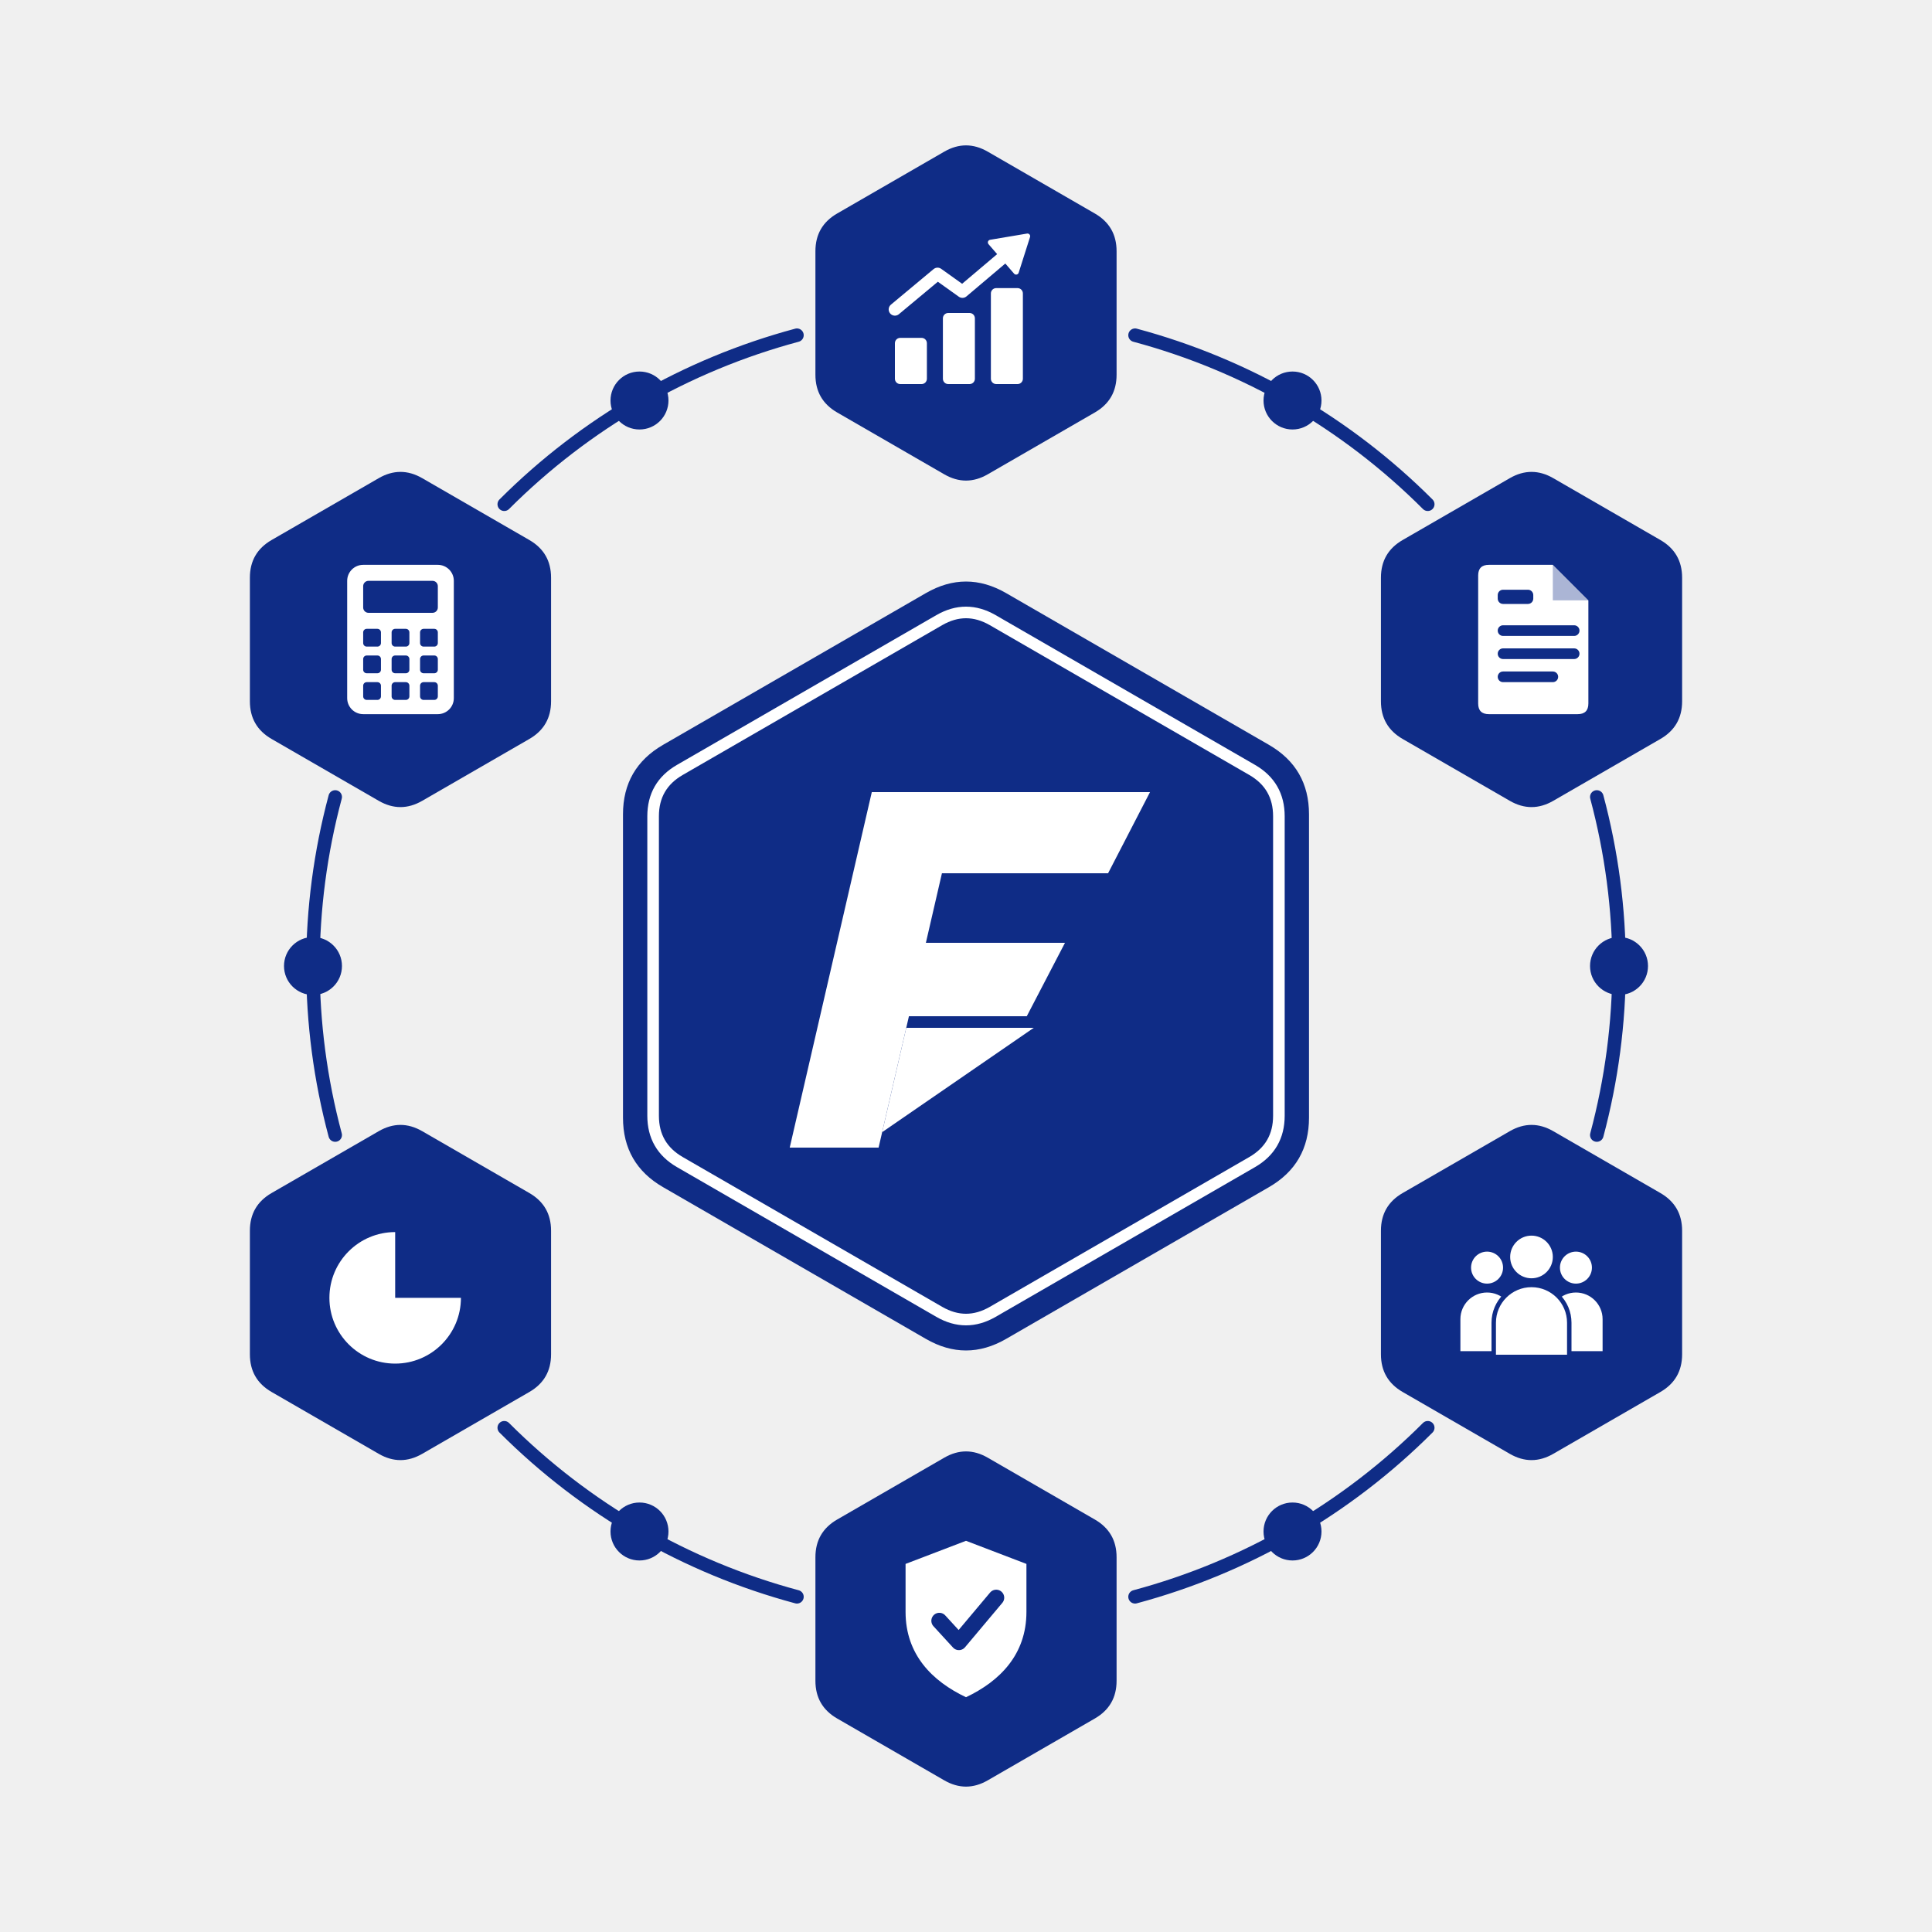
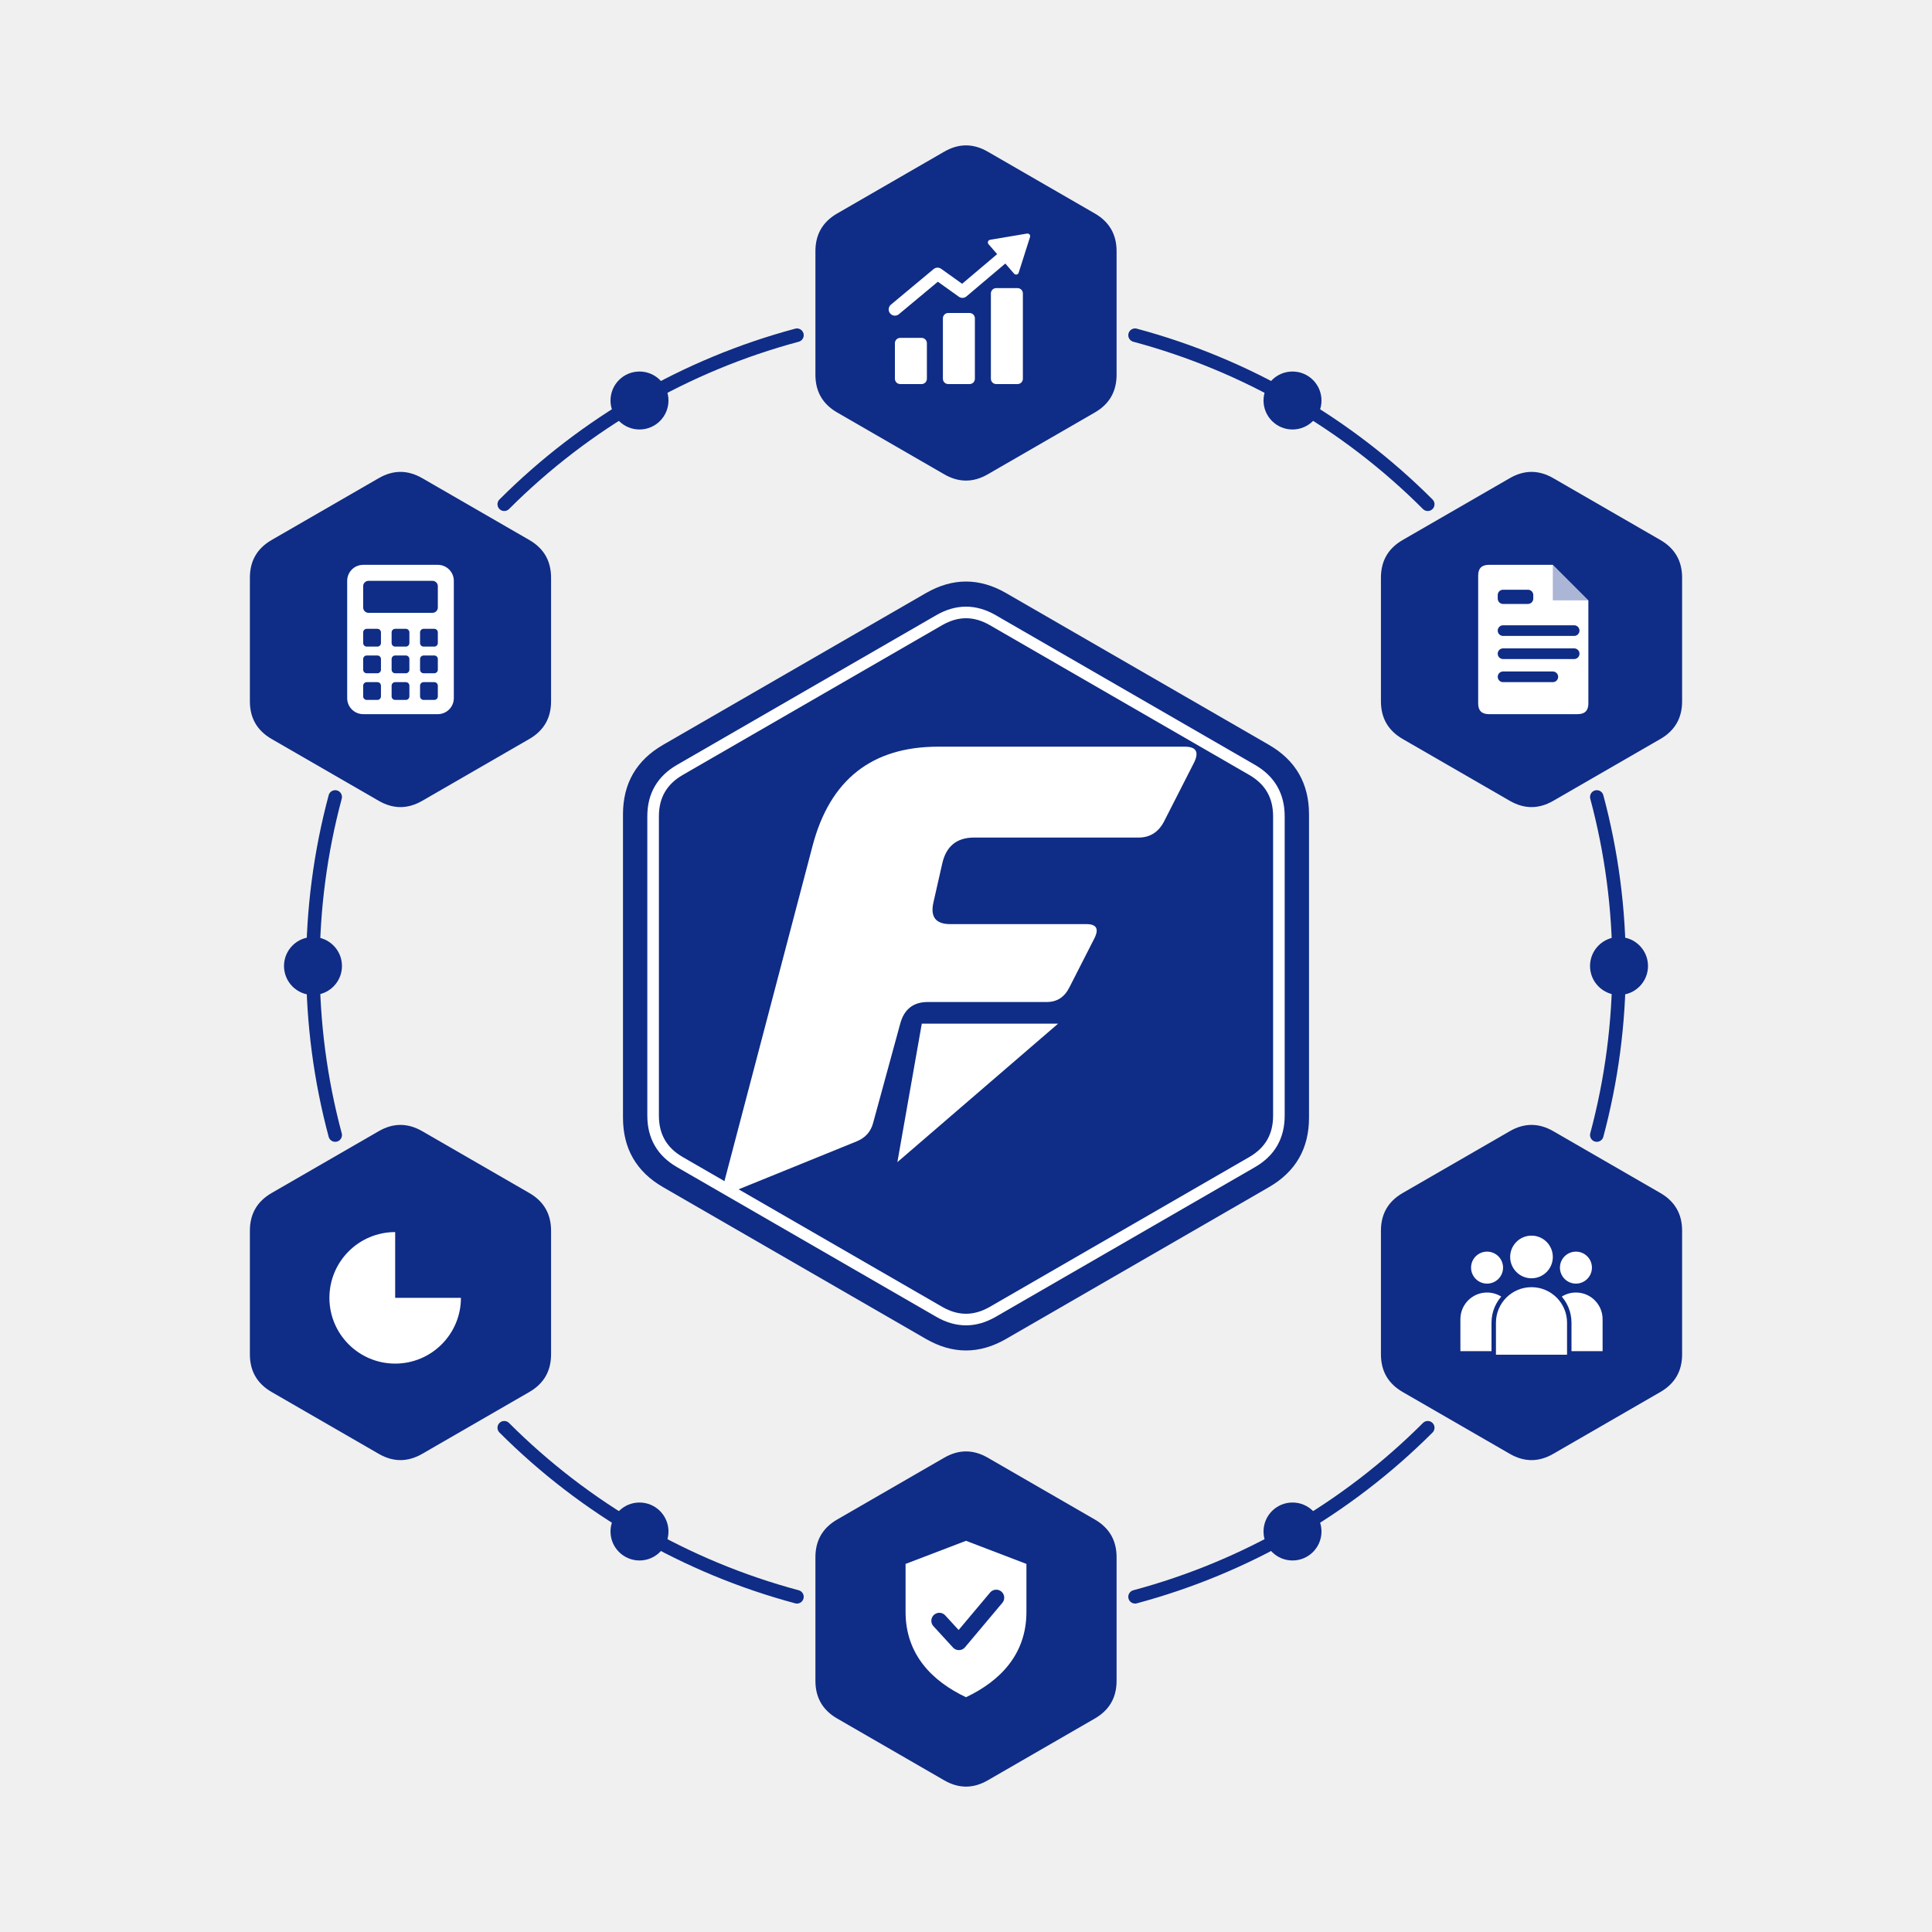
<svg xmlns="http://www.w3.org/2000/svg" viewBox="0 0 1000 1000" width="1000" height="1000">
  <defs>
    <linearGradient id="gGold" x1="0" y1="0" x2="1" y2="1">
      <stop offset="0" stop-color="#FFE29A" />
      <stop offset="0.45" stop-color="#E3A73A" />
      <stop offset="0.7" stop-color="#B9771A" />
      <stop offset="1" stop-color="#F4C766" />
    </linearGradient>
    <linearGradient id="gCore" x1="0.2" y1="0" x2="0.8" y2="1">
      <stop offset="0" stop-color="#2860DA" />
      <stop offset="0.55" stop-color="#0F2C86" />
      <stop offset="1" stop-color="#0A1C5C" />
    </linearGradient>
    <linearGradient id="gCoreRim" x1="0" y1="0" x2="0" y2="1">
      <stop offset="0" stop-color="#2F6BE6" />
      <stop offset="1" stop-color="#0B2370" />
    </linearGradient>
    <linearGradient id="gF" x1="0" y1="0" x2="0" y2="1">
      <stop offset="0" stop-color="#FFFFFF" />
      <stop offset="1" stop-color="#DCE5F5" />
    </linearGradient>
    <linearGradient id="gAcc" x1="0" y1="0" x2="1" y2="1">
      <stop offset="0" stop-color="#FFC24A" />
      <stop offset="1" stop-color="#F06A00" />
    </linearGradient>
    <linearGradient id="gFina" x1="0" y1="0" x2="0" y2="1">
      <stop offset="0" stop-color="#1B4FC4" />
      <stop offset="1" stop-color="#0A1C5C" />
    </linearGradient>
    <linearGradient id="gKop" x1="0" y1="0" x2="0" y2="1">
      <stop offset="0" stop-color="#FFB833" />
      <stop offset="1" stop-color="#EE7400" />
    </linearGradient>
    <linearGradient id="gLineL" x1="0" y1="0" x2="1" y2="0">
      <stop offset="0" stop-color="#E3A73A" stop-opacity="0" />
      <stop offset="1" stop-color="#E3A73A" />
    </linearGradient>
    <linearGradient id="gLineR" x1="0" y1="0" x2="1" y2="0">
      <stop offset="0" stop-color="#E3A73A" />
      <stop offset="1" stop-color="#E3A73A" stop-opacity="0" />
    </linearGradient>
    <radialGradient id="gNodeGold" cx="0.35" cy="0.3" r="0.75">
      <stop offset="0" stop-color="#FFF1C4" />
      <stop offset="0.45" stop-color="#F2B84B" />
      <stop offset="1" stop-color="#B8730F" />
    </radialGradient>
    <radialGradient id="gNodeBlue" cx="0.35" cy="0.3" r="0.75">
      <stop offset="0" stop-color="#9CC0FF" />
      <stop offset="0.45" stop-color="#2D64DC" />
      <stop offset="1" stop-color="#0B2370" />
    </radialGradient>
    <linearGradient id="gShine" x1="0" y1="0" x2="0" y2="1">
      <stop offset="0" stop-color="#FFFFFF" stop-opacity="0.22" />
      <stop offset="1" stop-color="#FFFFFF" stop-opacity="0" />
    </linearGradient>
    <linearGradient id="gS0" x1="0.1" y1="0" x2="0.9" y2="1">
      <stop offset="0" stop-color="#FFB52E" />
      <stop offset="1" stop-color="#E26B00" />
    </linearGradient>
    <linearGradient id="gS1" x1="0.1" y1="0" x2="0.9" y2="1">
      <stop offset="0" stop-color="#1BA79E" />
      <stop offset="1" stop-color="#0A5F5B" />
    </linearGradient>
    <linearGradient id="gS2" x1="0.1" y1="0" x2="0.9" y2="1">
      <stop offset="0" stop-color="#E8504F" />
      <stop offset="1" stop-color="#9C1B28" />
    </linearGradient>
    <linearGradient id="gS3" x1="0.1" y1="0" x2="0.9" y2="1">
      <stop offset="0" stop-color="#2C64E0" />
      <stop offset="1" stop-color="#0D2A85" />
    </linearGradient>
    <linearGradient id="gS4" x1="0.1" y1="0" x2="0.9" y2="1">
      <stop offset="0" stop-color="#9058E0" />
      <stop offset="1" stop-color="#4B2192" />
    </linearGradient>
    <linearGradient id="gS5" x1="0.1" y1="0" x2="0.9" y2="1">
      <stop offset="0" stop-color="#2F7BE8" />
      <stop offset="1" stop-color="#123F9E" />
    </linearGradient>
    <clipPath id="cCore">
      <path d="M512.12,328.00 Q500.00,321.00 487.88,328.00 L357.11,403.50 Q344.98,410.50 344.98,424.50 L344.98,575.50 Q344.98,589.50 357.11,596.50 L487.88,672.00 Q500.00,679.00 512.12,672.00 L642.89,596.50 Q655.02,589.50 655.02,575.50 L655.02,424.50 Q655.02,410.50 642.89,403.50 Z" />
    </clipPath>
    <clipPath id="cS0">
      <path d="M508.66,83.00 Q500.00,78.00 491.34,83.00 L435.91,115.00 Q427.25,120.00 427.25,130.00 L427.25,194.00 Q427.25,204.00 435.91,209.00 L491.34,241.00 Q500.00,246.00 508.66,241.00 L564.09,209.00 Q572.75,204.00 572.75,194.00 L572.75,130.00 Q572.75,120.00 564.09,115.00 Z" />
    </clipPath>
    <clipPath id="cS1">
      <path d="M801.38,252.00 Q792.72,247.00 784.06,252.00 L728.63,284.00 Q719.97,289.00 719.97,299.00 L719.97,363.00 Q719.97,373.00 728.63,378.00 L784.06,410.00 Q792.72,415.00 801.38,410.00 L856.80,378.00 Q865.46,373.00 865.46,363.00 L865.46,299.00 Q865.46,289.00 856.80,284.00 Z" />
    </clipPath>
    <clipPath id="cS2">
      <path d="M801.38,590.00 Q792.72,585.00 784.06,590.00 L728.63,622.00 Q719.97,627.00 719.97,637.00 L719.97,701.00 Q719.97,711.00 728.63,716.00 L784.06,748.00 Q792.72,753.00 801.38,748.00 L856.80,716.00 Q865.46,711.00 865.46,701.00 L865.46,637.00 Q865.46,627.00 856.80,622.00 Z" />
    </clipPath>
    <clipPath id="cS3">
      <path d="M508.66,759.00 Q500.00,754.00 491.34,759.00 L435.91,791.00 Q427.25,796.00 427.25,806.00 L427.25,870.00 Q427.25,880.00 435.91,885.00 L491.34,917.00 Q500.00,922.00 508.66,917.00 L564.09,885.00 Q572.75,880.00 572.75,870.00 L572.75,806.00 Q572.75,796.00 564.09,791.00 Z" />
    </clipPath>
    <clipPath id="cS4">
      <path d="M215.94,590.00 Q207.28,585.00 198.62,590.00 L143.20,622.00 Q134.54,627.00 134.54,637.00 L134.54,701.00 Q134.54,711.00 143.20,716.00 L198.62,748.00 Q207.28,753.00 215.94,748.00 L271.37,716.00 Q280.03,711.00 280.03,701.00 L280.03,637.00 Q280.03,627.00 271.37,622.00 Z" />
    </clipPath>
    <clipPath id="cS5">
      <path d="M215.94,252.00 Q207.28,247.00 198.62,252.00 L143.20,284.00 Q134.54,289.00 134.54,299.00 L134.54,363.00 Q134.54,373.00 143.20,378.00 L198.62,410.00 Q207.28,415.00 215.94,410.00 L271.37,378.00 Q280.03,373.00 280.03,363.00 L280.03,299.00 Q280.03,289.00 271.37,284.00 Z" />
    </clipPath>
  </defs>
  <g transform="translate(0,0)">
    <path d="M739.0,261.0 A338,338 0 0 0 587.5,173.5" fill="none" stroke="#0F2C86" stroke-width="7" stroke-linecap="round" />
    <path d="M412.5,173.5 A338,338 0 0 0 261.0,261.0" fill="none" stroke="#0F2C86" stroke-width="7" stroke-linecap="round" />
    <path d="M173.5,412.5 A338,338 0 0 0 173.5,587.5" fill="none" stroke="#0F2C86" stroke-width="7" stroke-linecap="round" />
    <path d="M261.0,739.0 A338,338 0 0 0 412.5,826.5" fill="none" stroke="#0F2C86" stroke-width="7" stroke-linecap="round" />
    <path d="M587.5,826.5 A338,338 0 0 0 739.0,739.0" fill="none" stroke="#0F2C86" stroke-width="7" stroke-linecap="round" />
    <path d="M826.5,587.5 A338,338 0 0 0 826.5,412.5" fill="none" stroke="#0F2C86" stroke-width="7" stroke-linecap="round" />
    <circle cx="838.0" cy="500.0" r="15" fill="#0F2C86" />
    <circle cx="669.0" cy="207.3" r="15" fill="#0F2C86" />
    <circle cx="331.0" cy="207.3" r="15" fill="#0F2C86" />
    <circle cx="162.0" cy="500.0" r="15" fill="#0F2C86" />
    <circle cx="331.0" cy="792.7" r="15" fill="#0F2C86" />
    <circle cx="669.0" cy="792.7" r="15" fill="#0F2C86" />
  </g>
  <g transform="translate(0,0)">
    <path d="M520.78,307.00 Q500.00,295.00 479.22,307.00 L343.25,385.50 Q322.46,397.50 322.46,421.50 L322.46,578.50 Q322.46,602.50 343.25,614.50 L479.22,693.00 Q500.00,705.00 520.78,693.00 L656.75,614.50 Q677.54,602.50 677.54,578.50 L677.54,421.50 Q677.54,397.50 656.75,385.50 Z" fill="#0F2C86" />
    <path d="M513.86,321.00 Q500.00,313.00 486.14,321.00 L351.91,398.50 Q338.05,406.50 338.05,422.50 L338.05,577.50 Q338.05,593.50 351.91,601.50 L486.14,679.00 Q500.00,687.00 513.86,679.00 L648.09,601.50 Q661.95,593.50 661.95,577.50 L661.95,422.50 Q661.95,406.50 648.09,398.50 Z" fill="none" stroke="#FFFFFF" stroke-width="6" />
  </g>
  <g transform="translate(0,0)">
    <path d="M511.26,78.50 Q500.00,72.00 488.74,78.50 L433.32,110.50 Q422.06,117.00 422.06,130.00 L422.06,194.00 Q422.06,207.00 433.32,213.50 L488.74,245.50 Q500.00,252.00 511.26,245.50 L566.68,213.50 Q577.94,207.00 577.94,194.00 L577.94,130.00 Q577.94,117.00 566.68,110.50 Z" fill="#0F2C86" />
    <g transform="translate(500.0,162.0) scale(0.92)">
      <rect x="-40" y="14" width="18" height="26" rx="3" fill="#FFFFFF" />
      <rect x="-13" y="0" width="18" height="40" rx="3" fill="#FFFFFF" />
      <rect x="14" y="-14" width="18" height="54" rx="3" fill="#FFFFFF" />
      <polyline points="-40,-2 -16,-22 -2,-12 24,-34" fill="none" stroke="#FFFFFF" stroke-width="7" stroke-linecap="round" stroke-linejoin="round" />
      <polygon points="34.6,-43.2 28.2,-23.1 13.8,-39.7" fill="#FFFFFF" stroke="#FFFFFF" stroke-width="3" stroke-linejoin="round" />
    </g>
  </g>
  <g transform="translate(0,0)">
    <path d="M803.97,247.50 Q792.72,241.00 781.46,247.50 L726.03,279.50 Q714.77,286.00 714.77,299.00 L714.77,363.00 Q714.77,376.00 726.03,382.50 L781.46,414.50 Q792.72,421.00 803.97,414.50 L859.40,382.50 Q870.66,376.00 870.66,363.00 L870.66,299.00 Q870.66,286.00 859.40,279.50 Z" fill="#0F2C86" />
    <g transform="translate(792.7,331.0) scale(0.92)">
      <path d="M-30,-36 Q-30,-42 -24,-42 H12 L32,-22 V36 Q32,42 26,42 H-24 Q-30,42 -30,36 Z" fill="#FFFFFF" />
      <path d="M12,-42 V-22 H32 Z" fill="#0F2C86" opacity="0.35" />
      <rect x="-19" y="-8" width="46" height="6" rx="3" fill="#0F2C86" />
      <rect x="-19" y="5" width="46" height="6" rx="3" fill="#0F2C86" />
      <rect x="-19" y="18" width="34" height="6" rx="3" fill="#0F2C86" />
      <rect x="-19" y="-28" width="20" height="8" rx="3" fill="#0F2C86" />
    </g>
  </g>
  <g transform="translate(0,0)">
    <path d="M803.97,585.50 Q792.72,579.00 781.46,585.50 L726.03,617.50 Q714.77,624.00 714.77,637.00 L714.77,701.00 Q714.77,714.00 726.03,720.50 L781.46,752.50 Q792.72,759.00 803.97,752.50 L859.40,720.50 Q870.66,714.00 870.66,701.00 L870.66,637.00 Q870.66,624.00 859.40,617.50 Z" fill="#0F2C86" />
    <g transform="translate(792.7,669.0) scale(0.92)">
      <circle cx="-25" cy="-14" r="9" fill="#FFFFFF" />
      <path d="M-40,33 L-40,15 A15,15 0 0 1 -10,15 L-10,33 Z" fill="#FFFFFF" />
      <circle cx="25" cy="-14" r="9" fill="#FFFFFF" />
      <path d="M10,33 L10,15 A15,15 0 0 1 40,15 L40,33 Z" fill="#FFFFFF" />
      <g stroke="#0F2C86" stroke-width="5">
        <circle cx="0" cy="-20" r="12" fill="#FFFFFF" />
        <path d="M-20,35 L-20,17 A20,20 0 0 1 20,17 L20,35 Z" fill="#FFFFFF" />
      </g>
      <circle cx="0" cy="-20" r="12" fill="#FFFFFF" />
      <path d="M-20,35 L-20,17 A20,20 0 0 1 20,17 L20,35 Z" fill="#FFFFFF" />
    </g>
  </g>
  <g transform="translate(0,0)">
    <path d="M511.26,754.50 Q500.00,748.00 488.74,754.50 L433.32,786.50 Q422.06,793.00 422.06,806.00 L422.06,870.00 Q422.06,883.00 433.32,889.50 L488.74,921.50 Q500.00,928.00 511.26,921.50 L566.68,889.50 Q577.94,883.00 577.94,870.00 L577.94,806.00 Q577.94,793.00 566.68,786.50 Z" fill="#0F2C86" />
    <g transform="translate(500.0,838.0) scale(0.92)">
      <path d="M0,-44 L34,-31 V-4 C34,20 19,35 0,44 C-19,35 -34,20 -34,-4 V-31 Z" fill="#FFFFFF" />
      <polyline points="-15,1 -4,13 17,-12" fill="none" stroke="#0F2C86" stroke-width="9" stroke-linecap="round" stroke-linejoin="round" />
    </g>
  </g>
  <g transform="translate(0,0)">
    <path d="M218.54,585.50 Q207.28,579.00 196.03,585.50 L140.60,617.50 Q129.34,624.00 129.34,637.00 L129.34,701.00 Q129.34,714.00 140.60,720.50 L196.03,752.50 Q207.28,759.00 218.54,752.50 L273.97,720.50 Q285.23,714.00 285.23,701.00 L285.23,637.00 Q285.23,624.00 273.97,617.50 Z" fill="#0F2C86" />
    <g transform="translate(207.3,669.0) scale(0.92)">
      <path d="M-3,3 L-3,-34 A37,37 0 1 0 34,3 Z" fill="#FFFFFF" />
      <path d="M4,-4 L4,-41 A37,37 0 0 1 41,-4 Z" fill="#0F2C86" />
    </g>
  </g>
  <g transform="translate(0,0)">
    <path d="M218.54,247.50 Q207.28,241.00 196.03,247.50 L140.60,279.50 Q129.34,286.00 129.34,299.00 L129.34,363.00 Q129.34,376.00 140.60,382.50 L196.03,414.50 Q207.28,421.00 218.54,414.50 L273.97,382.50 Q285.23,376.00 285.23,363.00 L285.23,299.00 Q285.23,286.00 273.97,279.50 Z" fill="#0F2C86" />
    <g transform="translate(207.3,331.0) scale(0.92)">
      <rect x="-30" y="-42" width="60" height="84" rx="9" fill="#FFFFFF" />
      <rect x="-21" y="-33" width="42" height="18" rx="3" fill="#0F2C86" />
      <rect x="-21" y="-6" width="10" height="10" rx="2" fill="#0F2C86" />
      <rect x="-5" y="-6" width="10" height="10" rx="2" fill="#0F2C86" />
      <rect x="11" y="-6" width="10" height="10" rx="2" fill="#0F2C86" />
      <rect x="-21" y="9" width="10" height="10" rx="2" fill="#0F2C86" />
      <rect x="-5" y="9" width="10" height="10" rx="2" fill="#0F2C86" />
      <rect x="11" y="9" width="10" height="10" rx="2" fill="#0F2C86" />
      <rect x="-21" y="24" width="10" height="10" rx="2" fill="#0F2C86" />
      <rect x="-5" y="24" width="10" height="10" rx="2" fill="#0F2C86" />
      <rect x="11" y="24" width="10" height="10" rx="2" fill="#0F2C86" />
    </g>
  </g>
  <g transform="translate(0,0)">
-     <g transform="translate(496,502) skewX(-13)">
-       <path d="M-66,-92 H-20 V92 H-66 Z M-20,-92 H78 L66,-50 H-20 Z M-20,-14 H52 L41,24 H-20 Z" fill="#FFFFFF" />
-       <path d="M-20,30 H46 L-20,84 Z" fill="#FFFFFF" />
+     <g transform="translate(498,494) scale(1.12) skewX(-10)">
+       <path d="M-77.97,-50.17 Q-74,-96 -28.00,-96.00 L86.00,-96.00 Q94,-96 91.47,-88.41 L82.53,-61.59 Q80,-54 72.00,-54.00 L-4.00,-54.00 Q-16,-54 -16.60,-42.01 L-17.50,-23.99 Q-18,-14 -8.00,-14.00 L55.00,-14.00 Q62,-14 59.79,-7.36 L52.21,15.36 Q50,22 43.00,22.00 L-12.00,22.00 Q-22,22 -22.96,31.95 L-27.42,78.03 Q-28,84 -33.50,86.40 L-84.67,108.79 Q-92,112 -91.31,104.03 Z" fill="#FFFFFF" />
+       <path d="M-13,32 H50 L-13,96 Z" fill="#FFFFFF" />
    </g>
  </g>
</svg>
